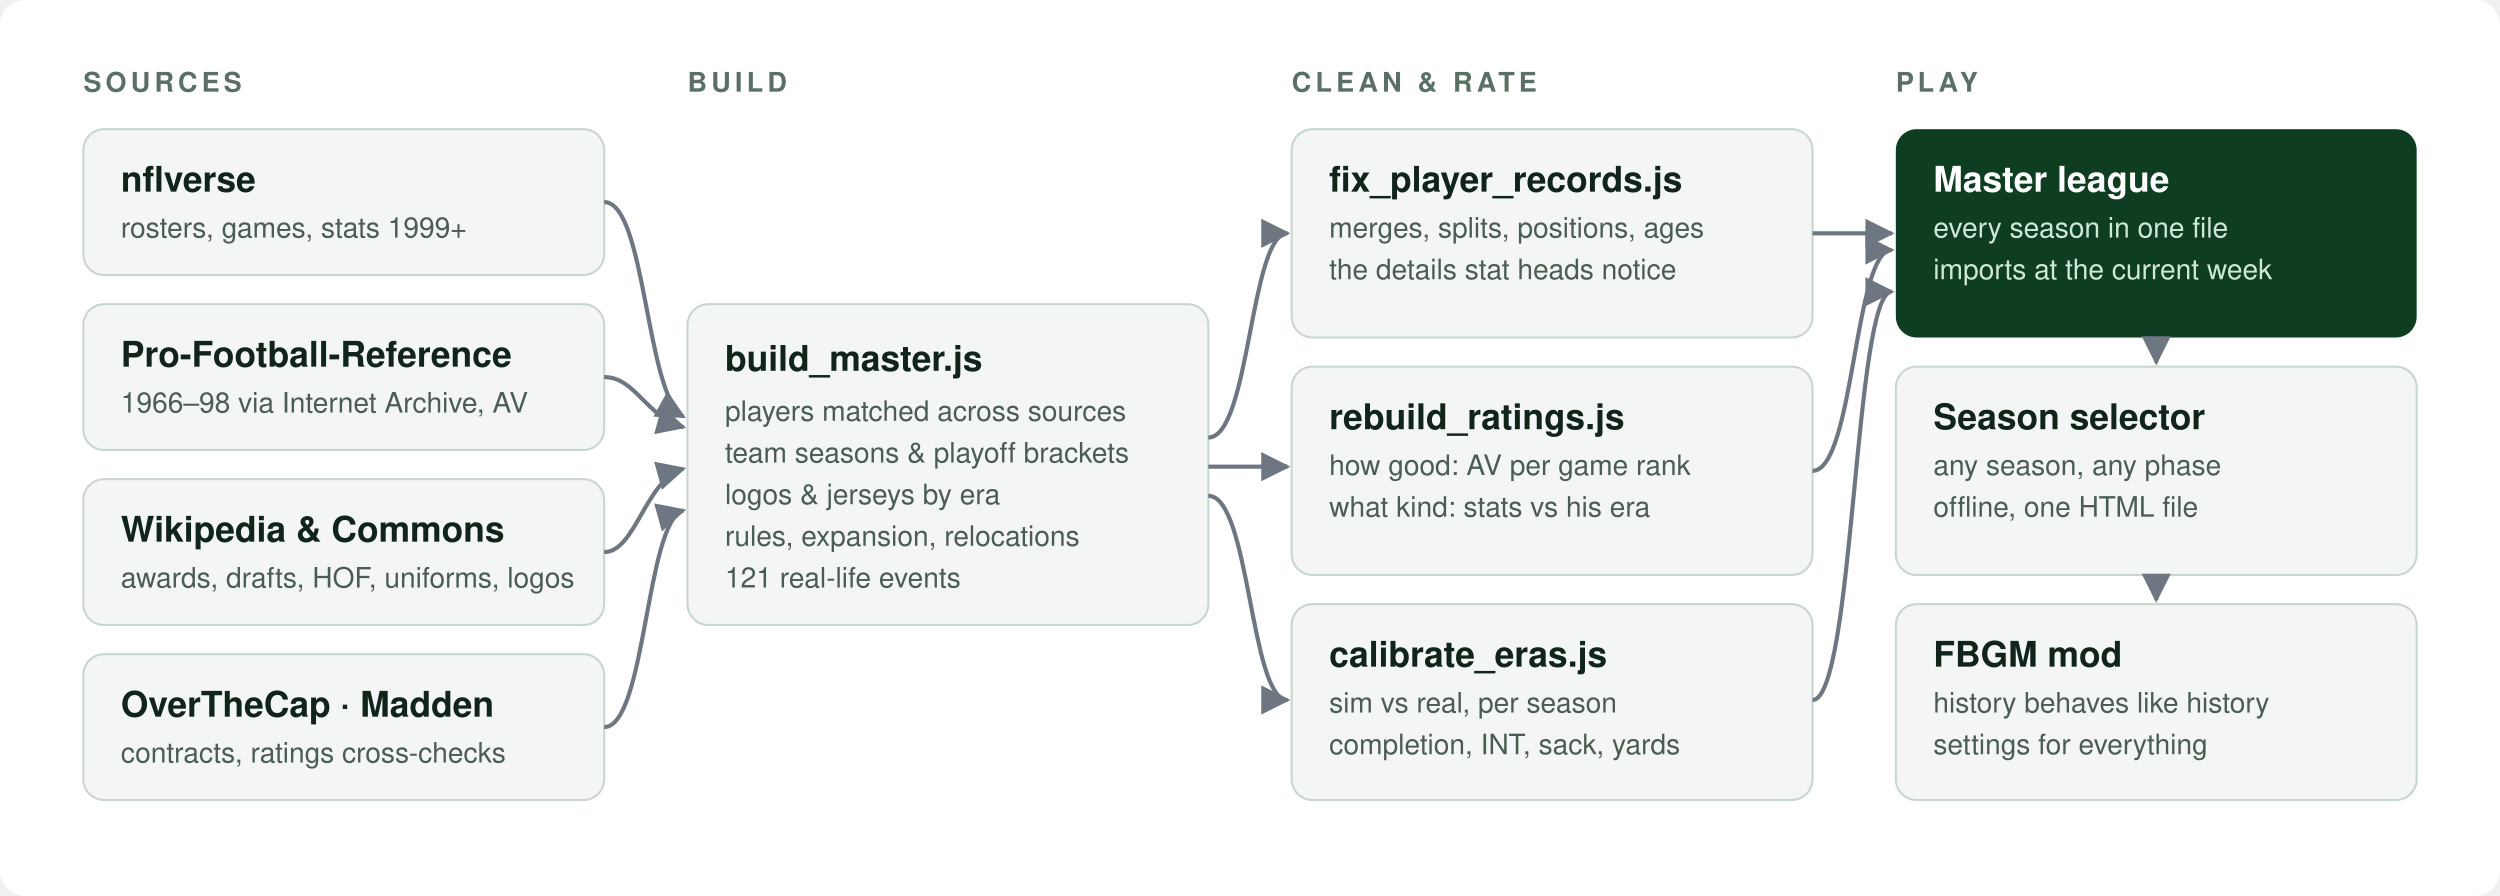
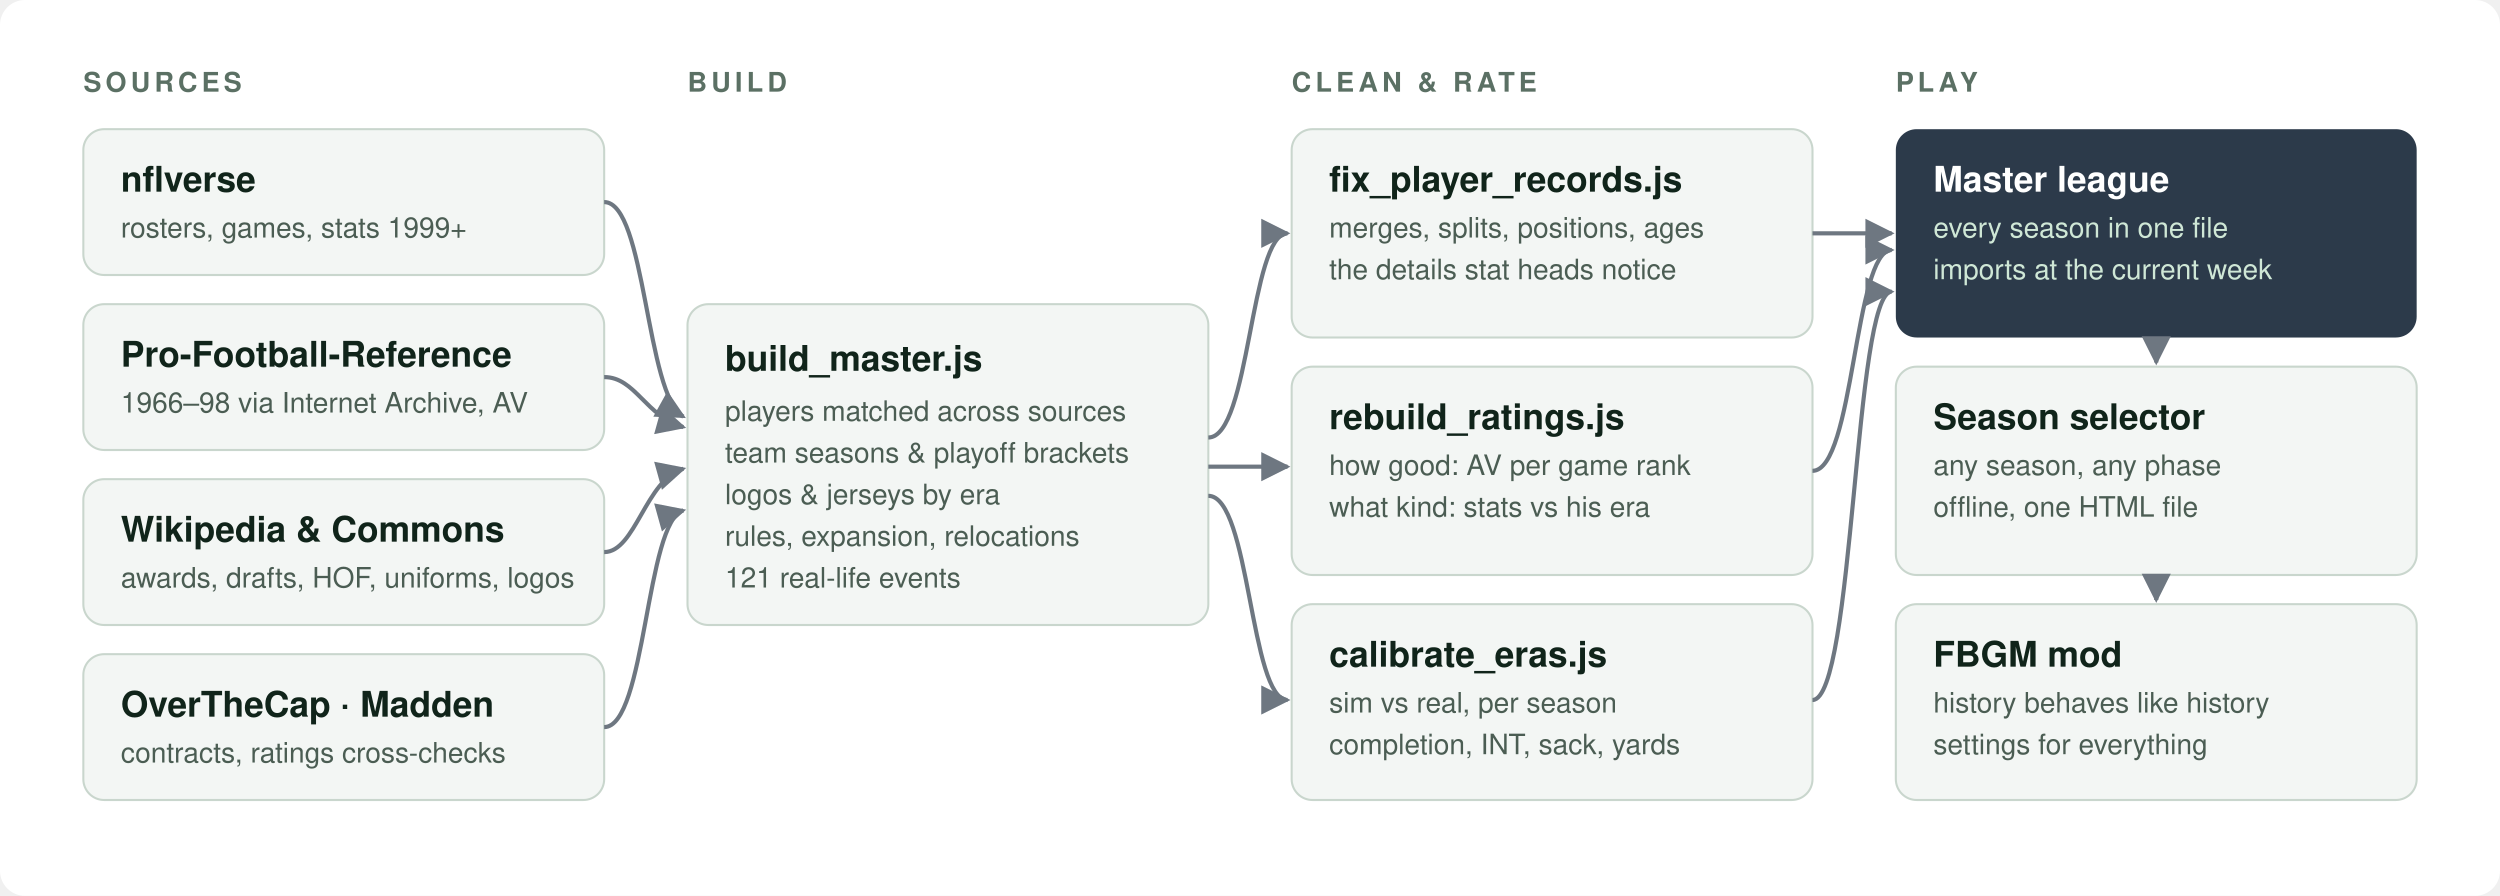
<svg xmlns="http://www.w3.org/2000/svg" viewBox="0 0 1200 430" width="1200" height="430" font-family="'Segoe UI',Helvetica,Arial,sans-serif">
  <style>
-     .bg{fill:#ffffff}.card{fill:#f3f6f4;stroke:#c9d6cd}.t{fill:#10241a;font-weight:700;font-size:17px}.s{fill:#4b5d53;font-size:13.5px}.h{fill:#5b7064;font-size:13px;font-weight:700;letter-spacing:2px}.ar{stroke:#6e7781;stroke-width:2;fill:none}.hl{fill:#0f3d22}.hlt{fill:#fff;font-weight:700;font-size:17px}.hls{fill:#cfe7d6;font-size:13.5px}
+     .bg{fill:#ffffff}.card{fill:#f3f6f4;stroke:#c9d6cd}.t{fill:#10241a;font-weight:700;font-size:17px}.s{fill:#4b5d53;font-size:13.5px}.h{fill:#5b7064;font-size:13px;font-weight:700;letter-spacing:2px}.ar{stroke:#6e7781;stroke-width:2;fill:none}.hl{fill:#2c3a4a}.hlt{fill:#fff;font-weight:700;font-size:17px}.hls{fill:#cfe7d6;font-size:13.5px}
    @media (prefers-color-scheme: dark){.bg{fill:#0d1117}.card{fill:#161b22;stroke:#30363d}.t{fill:#e6edf3}.s,.h{fill:#9da7b1}}
  </style>
  <defs>
    <marker id="a" viewBox="0 0 10 10" refX="9" refY="5" markerWidth="7" markerHeight="7" orient="auto">
      <path d="M0 0L10 5L0 10z" fill="#6e7781" />
    </marker>
  </defs>
  <rect class="bg" width="1200" height="430" rx="12" />
  <text class="h" x="40" y="44">SOURCES</text>
  <text class="h" x="330" y="44">BUILD</text>
  <text class="h" x="620" y="44">CLEAN &amp; RATE</text>
  <text class="h" x="910" y="44">PLAY</text>
  <rect class="card" x="40" y="62" width="250" height="70" rx="10" />
  <text class="t" x="58" y="92">nflverse</text>
  <text class="s" x="58" y="114">rosters, games, stats 1999+</text>
  <rect class="card" x="40" y="146" width="250" height="70" rx="10" />
  <text class="t" x="58" y="176">Pro-Football-Reference</text>
  <text class="s" x="58" y="198">1966–98 via Internet Archive, AV</text>
  <rect class="card" x="40" y="230" width="250" height="70" rx="10" />
  <text class="t" x="58" y="260">Wikipedia &amp; Commons</text>
  <text class="s" x="58" y="282">awards, drafts, HOF, uniforms, logos</text>
  <rect class="card" x="40" y="314" width="250" height="70" rx="10" />
  <text class="t" x="58" y="344">OverTheCap · Madden</text>
  <text class="s" x="58" y="366">contracts, ratings cross-checks</text>
  <rect class="card" x="330" y="146" width="250" height="154" rx="10" />
  <text class="t" x="348" y="178">build_master.js</text>
  <text class="s" x="348" y="202">players matched across sources</text>
  <text class="s" x="348" y="222">team seasons &amp; playoff brackets</text>
  <text class="s" x="348" y="242">logos &amp; jerseys by era</text>
  <text class="s" x="348" y="262">rules, expansion, relocations</text>
  <text class="s" x="348" y="282">121 real-life events</text>
  <rect class="card" x="620" y="62" width="250" height="100" rx="10" />
  <text class="t" x="638" y="92">fix_player_records.js</text>
  <text class="s" x="638" y="114">merges, splits, positions, ages</text>
  <text class="s" x="638" y="134">the details stat heads notice</text>
  <rect class="card" x="620" y="176" width="250" height="100" rx="10" />
  <text class="t" x="638" y="206">rebuild_ratings.js</text>
  <text class="s" x="638" y="228">how good: AV per game rank</text>
  <text class="s" x="638" y="248">what kind: stats vs his era</text>
  <rect class="card" x="620" y="290" width="250" height="94" rx="10" />
  <text class="t" x="638" y="320">calibrate_eras.js</text>
  <text class="s" x="638" y="342">sim vs real, per season</text>
  <text class="s" x="638" y="362">completion, INT, sack, yards</text>
  <rect class="hl" x="910" y="62" width="250" height="100" rx="10" />
  <text class="hlt" x="928" y="92">Master league</text>
  <text class="hls" x="928" y="114">every season in one file</text>
  <text class="hls" x="928" y="134">imports at the current week</text>
  <rect class="card" x="910" y="176" width="250" height="100" rx="10" />
  <text class="t" x="928" y="206">Season selector</text>
  <text class="s" x="928" y="228">any season, any phase</text>
  <text class="s" x="928" y="248">offline, one HTML file</text>
  <rect class="card" x="910" y="290" width="250" height="94" rx="10" />
  <text class="t" x="928" y="320">FBGM mod</text>
  <text class="s" x="928" y="342">history behaves like history</text>
  <text class="s" x="928" y="362">settings for everything</text>
  <g class="ar" marker-end="url(#a)">
    <path d="M290 97 C310 97 310 190 328 200" />
    <path d="M290 181 C305 181 310 200 328 205" />
    <path d="M290 265 C305 265 310 230 328 225" />
    <path d="M290 349 C310 349 310 250 328 245" />
    <path d="M580 210 C600 210 600 112 618 112" />
    <path d="M580 224 L618 224" />
    <path d="M580 238 C600 238 600 336 618 336" />
    <path d="M870 112 L908 112" />
    <path d="M870 226 C890 226 890 120 908 120" />
    <path d="M870 336 C890 336 890 140 908 140" />
    <path d="M1035 162 L1035 174" />
    <path d="M1035 276 L1035 288" />
  </g>
</svg>
